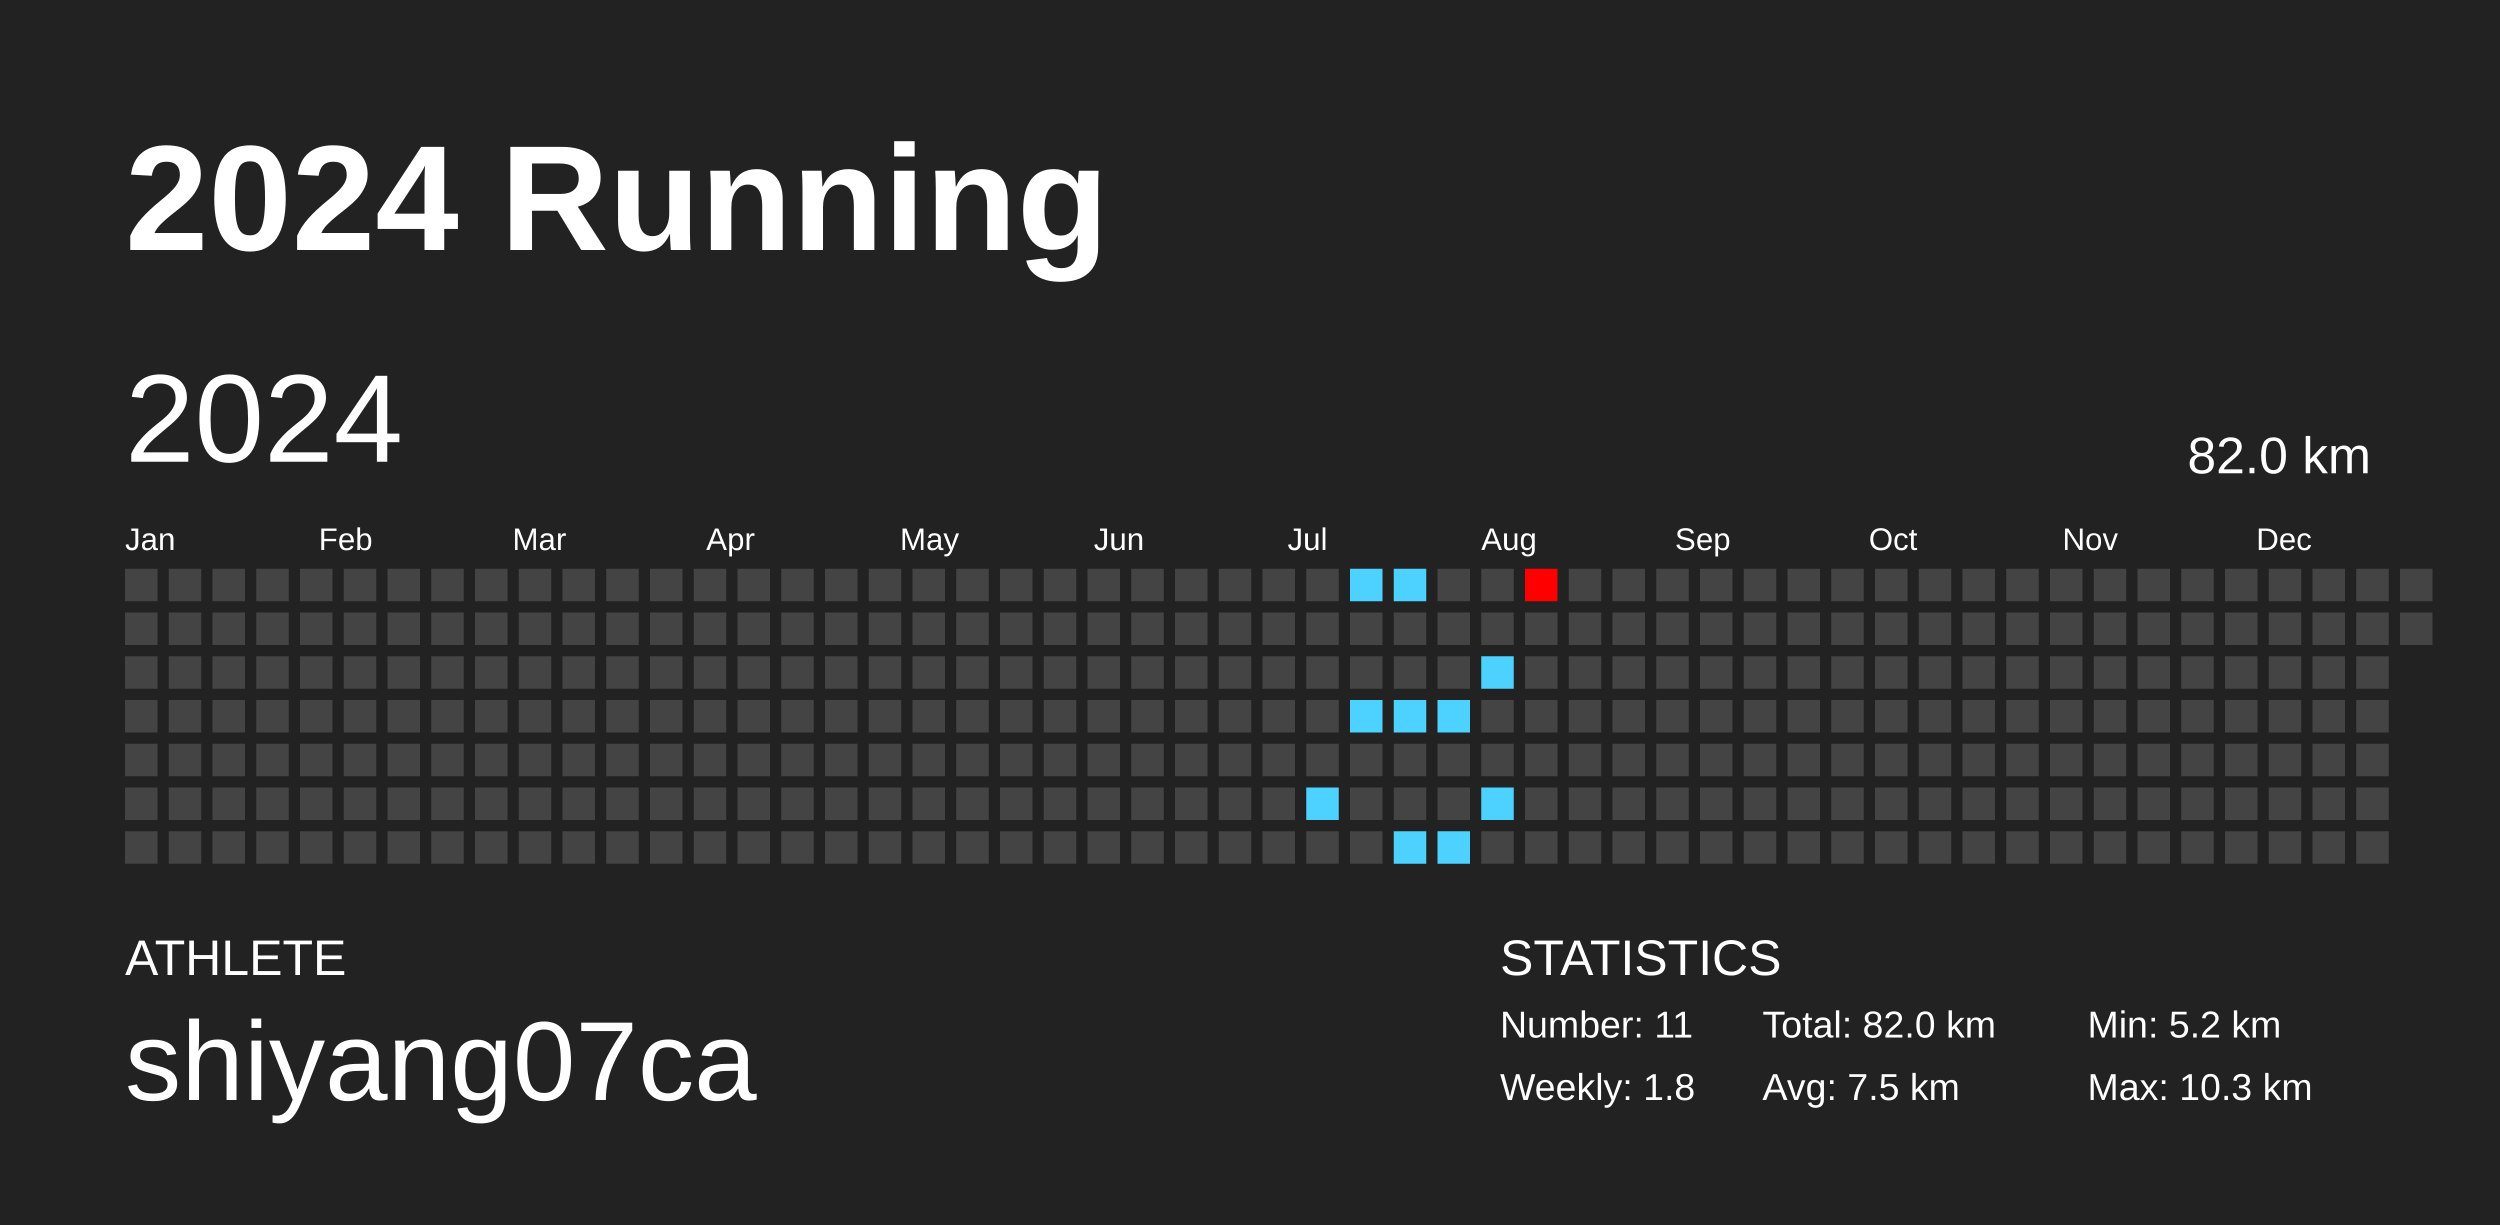
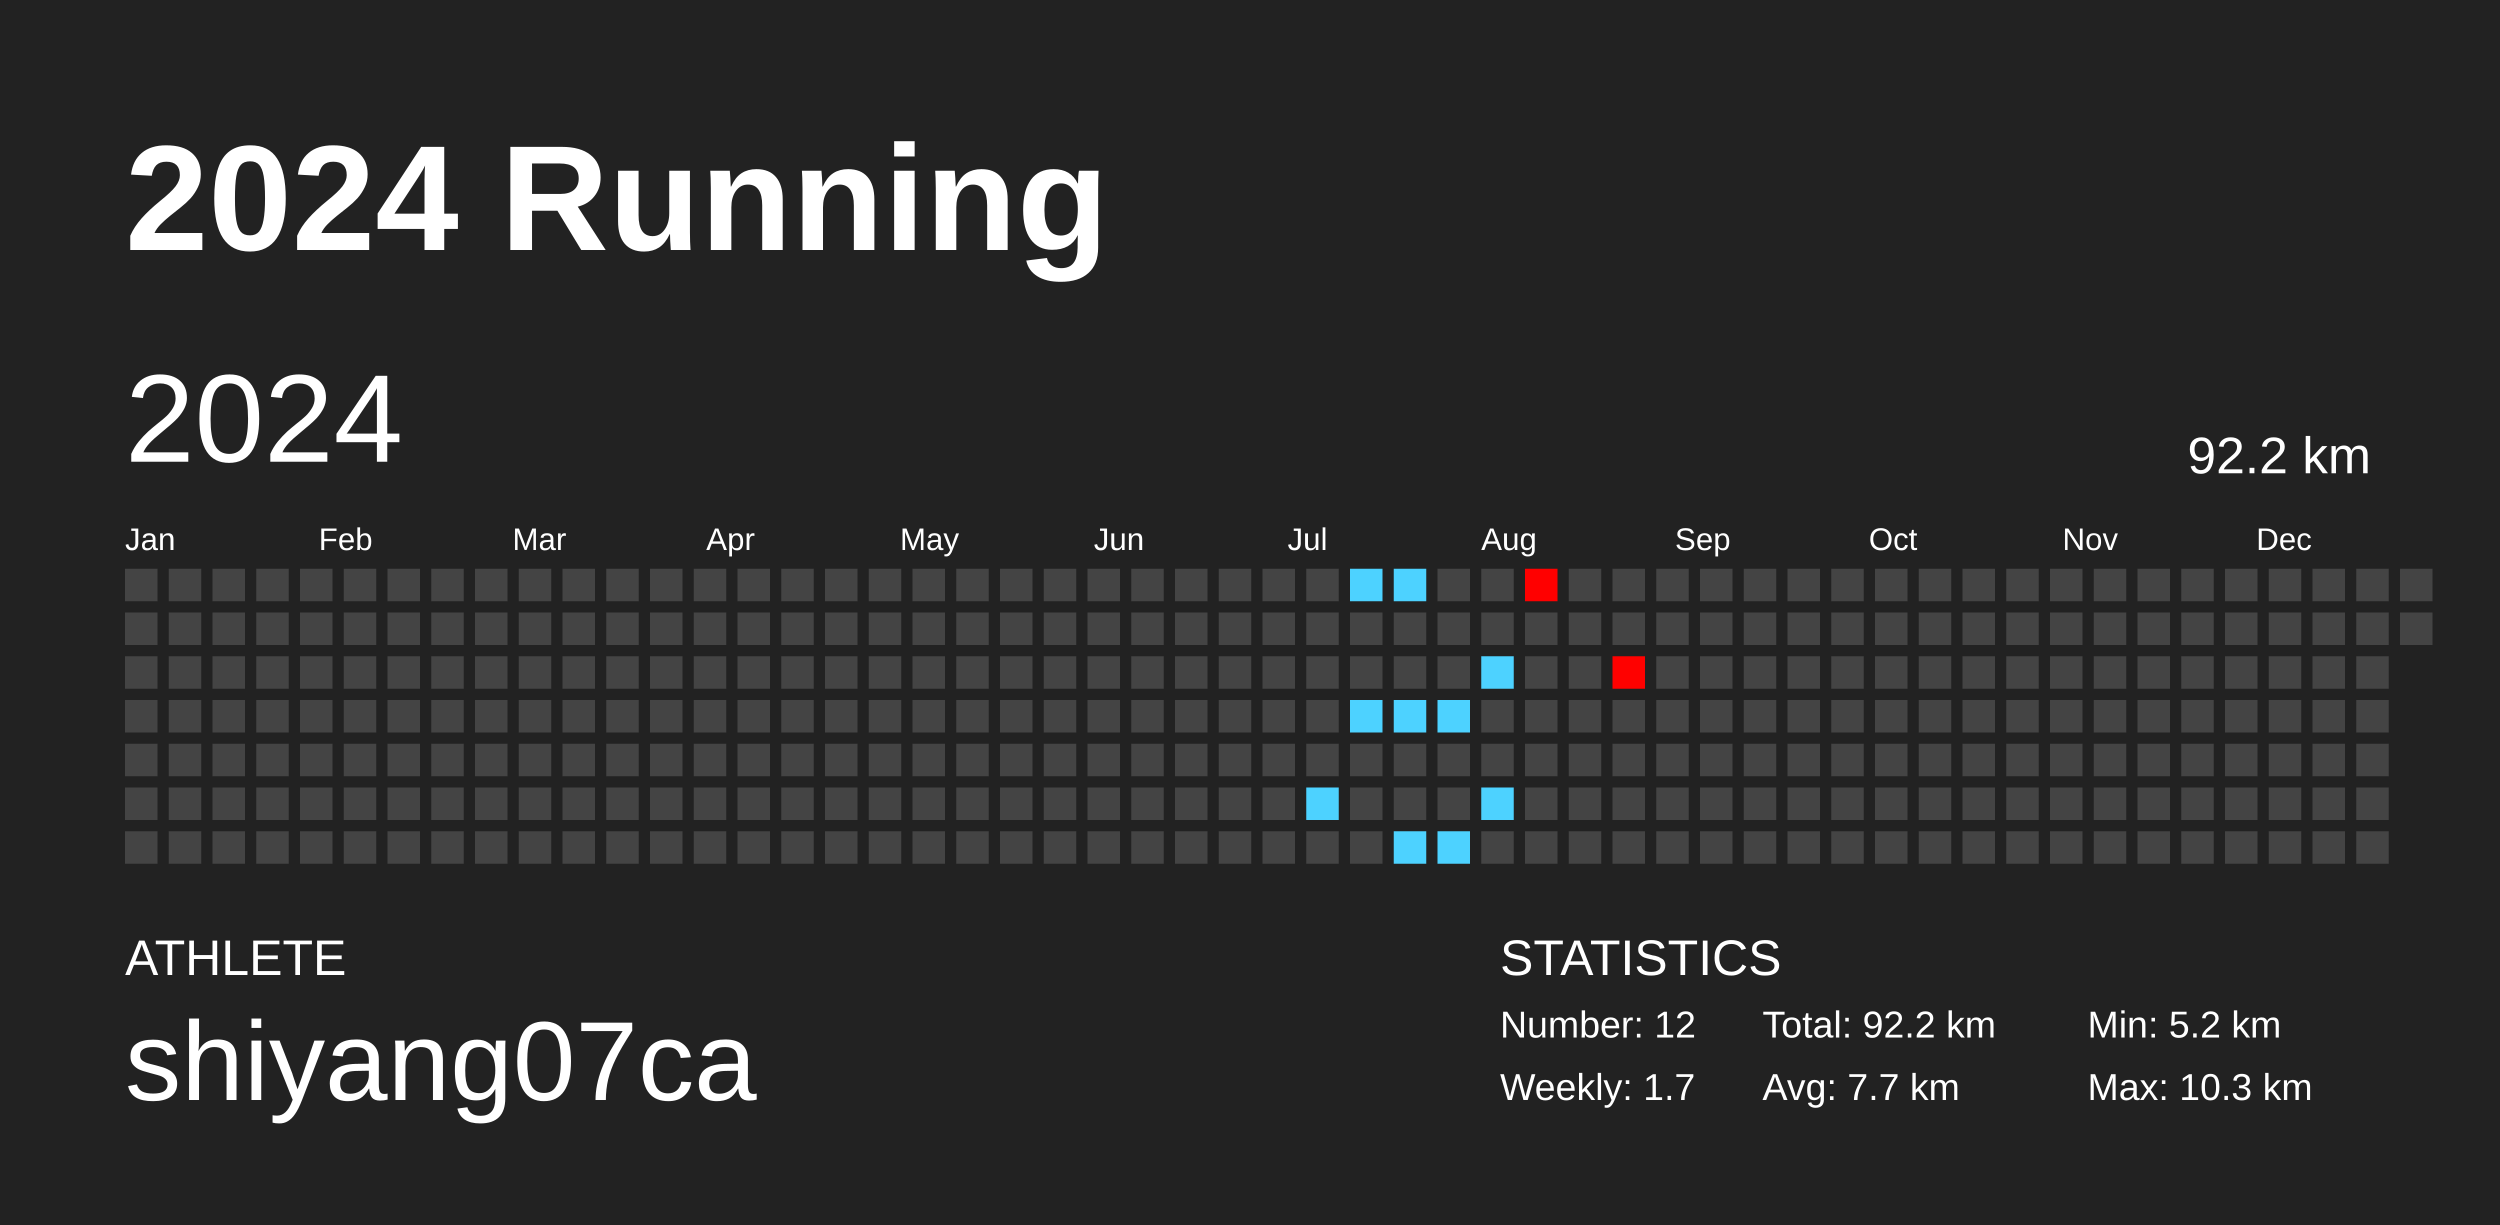
<svg xmlns="http://www.w3.org/2000/svg" baseProfile="full" height="98mm" version="1.1" viewBox="0,0,200,98" width="200mm">
  <defs />
  <rect fill="#222222" height="98" width="200" x="0" y="0" />
  <text fill="#FFFFFF" style="font-size:12px; font-family:Arial; font-weight:bold;" x="10" y="20">2024 Running</text>
  <text fill="#FFFFFF" style="font-size:4px; font-family:Arial" x="10" y="78">ATHLETE</text>
  <text fill="#FFFFFF" style="font-size:9px; font-family:Arial" x="10" y="88">shiyang07ca</text>
  <text fill="#FFFFFF" style="font-size:4px; font-family:Arial" x="120" y="78">STATISTICS</text>
-   <text fill="#FFFFFF" style="font-size:3px; font-family:Arial" x="120" y="83">Number: 11</text>
-   <text fill="#FFFFFF" style="font-size:3px; font-family:Arial" x="120" y="88">Weekly: 1.8</text>
-   <text fill="#FFFFFF" style="font-size:3px; font-family:Arial" x="141" y="83">Total: 82.0 km</text>
-   <text fill="#FFFFFF" style="font-size:3px; font-family:Arial" x="141" y="88">Avg: 7.5 km</text>
+   <text fill="#FFFFFF" style="font-size:3px; font-family:Arial" x="120" y="83">Number: 12</text>
+   <text fill="#FFFFFF" style="font-size:3px; font-family:Arial" x="120" y="88">Weekly: 1.7</text>
+   <text fill="#FFFFFF" style="font-size:3px; font-family:Arial" x="141" y="83">Total: 92.2 km</text>
+   <text fill="#FFFFFF" style="font-size:3px; font-family:Arial" x="141" y="88">Avg: 7.7 km</text>
  <text fill="#FFFFFF" style="font-size:3px; font-family:Arial" x="167" y="83">Min: 5.2 km</text>
  <text fill="#FFFFFF" style="font-size:3px; font-family:Arial" x="167" y="88">Max: 10.3 km</text>
  <text dominant-baseline="hanging" fill="#FFFFFF" style="font-size:10.0px; font-family:Arial;" x="10" y="30">2024</text>
-   <text dominant-baseline="hanging" fill="#FFFFFF" style="font-size:4.125px; font-family:Arial;" x="175" y="35">82.0 km</text>
+   <text dominant-baseline="hanging" fill="#FFFFFF" style="font-size:4.125px; font-family:Arial;" x="175" y="35">92.2 km</text>
  <text fill="#FFFFFF" style="font-size:2.5px; font-family:Arial" x="10.0" y="44">Jan</text>
  <text fill="#FFFFFF" style="font-size:2.5px; font-family:Arial" x="25.5" y="44">Feb</text>
  <text fill="#FFFFFF" style="font-size:2.5px; font-family:Arial" x="41.0" y="44">Mar</text>
  <text fill="#FFFFFF" style="font-size:2.5px; font-family:Arial" x="56.5" y="44">Apr</text>
  <text fill="#FFFFFF" style="font-size:2.5px; font-family:Arial" x="72.0" y="44">May</text>
  <text fill="#FFFFFF" style="font-size:2.5px; font-family:Arial" x="87.5" y="44">Jun</text>
  <text fill="#FFFFFF" style="font-size:2.5px; font-family:Arial" x="103.0" y="44">Jul</text>
  <text fill="#FFFFFF" style="font-size:2.5px; font-family:Arial" x="118.5" y="44">Aug</text>
  <text fill="#FFFFFF" style="font-size:2.5px; font-family:Arial" x="134.0" y="44">Sep</text>
  <text fill="#FFFFFF" style="font-size:2.5px; font-family:Arial" x="149.5" y="44">Oct</text>
  <text fill="#FFFFFF" style="font-size:2.5px; font-family:Arial" x="165.0" y="44">Nov</text>
  <text fill="#FFFFFF" style="font-size:2.5px; font-family:Arial" x="180.5" y="44">Dec</text>
  <rect fill="#444444" height="2.6" width="2.6" x="10.0" y="45.5" />
  <rect fill="#444444" height="2.6" width="2.6" x="10.0" y="49.0" />
  <rect fill="#444444" height="2.6" width="2.6" x="10.0" y="52.5" />
  <rect fill="#444444" height="2.6" width="2.6" x="10.0" y="56.0" />
  <rect fill="#444444" height="2.6" width="2.6" x="10.0" y="59.5" />
  <rect fill="#444444" height="2.6" width="2.6" x="10.0" y="63.0" />
  <rect fill="#444444" height="2.6" width="2.6" x="10.0" y="66.5" />
  <rect fill="#444444" height="2.6" width="2.6" x="13.5" y="45.5" />
  <rect fill="#444444" height="2.6" width="2.6" x="13.5" y="49.0" />
  <rect fill="#444444" height="2.6" width="2.6" x="13.5" y="52.5" />
  <rect fill="#444444" height="2.6" width="2.6" x="13.5" y="56.0" />
  <rect fill="#444444" height="2.6" width="2.6" x="13.5" y="59.5" />
  <rect fill="#444444" height="2.6" width="2.6" x="13.5" y="63.0" />
  <rect fill="#444444" height="2.6" width="2.6" x="13.5" y="66.5" />
  <rect fill="#444444" height="2.6" width="2.6" x="17.0" y="45.5" />
  <rect fill="#444444" height="2.6" width="2.6" x="17.0" y="49.0" />
  <rect fill="#444444" height="2.6" width="2.6" x="17.0" y="52.5" />
  <rect fill="#444444" height="2.6" width="2.6" x="17.0" y="56.0" />
  <rect fill="#444444" height="2.6" width="2.6" x="17.0" y="59.5" />
  <rect fill="#444444" height="2.6" width="2.6" x="17.0" y="63.0" />
  <rect fill="#444444" height="2.6" width="2.6" x="17.0" y="66.5" />
  <rect fill="#444444" height="2.6" width="2.6" x="20.5" y="45.5" />
  <rect fill="#444444" height="2.6" width="2.6" x="20.5" y="49.0" />
  <rect fill="#444444" height="2.6" width="2.6" x="20.5" y="52.5" />
  <rect fill="#444444" height="2.6" width="2.6" x="20.5" y="56.0" />
  <rect fill="#444444" height="2.6" width="2.6" x="20.5" y="59.5" />
  <rect fill="#444444" height="2.6" width="2.6" x="20.5" y="63.0" />
  <rect fill="#444444" height="2.6" width="2.6" x="20.5" y="66.5" />
  <rect fill="#444444" height="2.6" width="2.6" x="24.0" y="45.5" />
  <rect fill="#444444" height="2.6" width="2.6" x="24.0" y="49.0" />
  <rect fill="#444444" height="2.6" width="2.6" x="24.0" y="52.5" />
  <rect fill="#444444" height="2.6" width="2.6" x="24.0" y="56.0" />
  <rect fill="#444444" height="2.6" width="2.6" x="24.0" y="59.5" />
  <rect fill="#444444" height="2.6" width="2.6" x="24.0" y="63.0" />
  <rect fill="#444444" height="2.6" width="2.6" x="24.0" y="66.5" />
  <rect fill="#444444" height="2.6" width="2.6" x="27.5" y="45.5" />
  <rect fill="#444444" height="2.6" width="2.6" x="27.5" y="49.0" />
  <rect fill="#444444" height="2.6" width="2.6" x="27.5" y="52.5" />
  <rect fill="#444444" height="2.6" width="2.6" x="27.5" y="56.0" />
  <rect fill="#444444" height="2.6" width="2.6" x="27.5" y="59.5" />
  <rect fill="#444444" height="2.6" width="2.6" x="27.5" y="63.0" />
  <rect fill="#444444" height="2.6" width="2.6" x="27.5" y="66.5" />
  <rect fill="#444444" height="2.6" width="2.6" x="31.0" y="45.5" />
  <rect fill="#444444" height="2.6" width="2.6" x="31.0" y="49.0" />
  <rect fill="#444444" height="2.6" width="2.6" x="31.0" y="52.5" />
  <rect fill="#444444" height="2.6" width="2.6" x="31.0" y="56.0" />
  <rect fill="#444444" height="2.6" width="2.6" x="31.0" y="59.5" />
  <rect fill="#444444" height="2.6" width="2.6" x="31.0" y="63.0" />
  <rect fill="#444444" height="2.6" width="2.6" x="31.0" y="66.5" />
  <rect fill="#444444" height="2.6" width="2.6" x="34.5" y="45.5" />
  <rect fill="#444444" height="2.6" width="2.6" x="34.5" y="49.0" />
  <rect fill="#444444" height="2.6" width="2.6" x="34.5" y="52.5" />
  <rect fill="#444444" height="2.6" width="2.6" x="34.5" y="56.0" />
  <rect fill="#444444" height="2.6" width="2.6" x="34.5" y="59.5" />
  <rect fill="#444444" height="2.6" width="2.6" x="34.5" y="63.0" />
  <rect fill="#444444" height="2.6" width="2.6" x="34.5" y="66.5" />
  <rect fill="#444444" height="2.6" width="2.6" x="38.0" y="45.5" />
  <rect fill="#444444" height="2.6" width="2.6" x="38.0" y="49.0" />
  <rect fill="#444444" height="2.6" width="2.6" x="38.0" y="52.5" />
  <rect fill="#444444" height="2.6" width="2.6" x="38.0" y="56.0" />
  <rect fill="#444444" height="2.6" width="2.6" x="38.0" y="59.5" />
  <rect fill="#444444" height="2.6" width="2.6" x="38.0" y="63.0" />
  <rect fill="#444444" height="2.6" width="2.6" x="38.0" y="66.5" />
  <rect fill="#444444" height="2.6" width="2.6" x="41.5" y="45.5" />
  <rect fill="#444444" height="2.6" width="2.6" x="41.5" y="49.0" />
  <rect fill="#444444" height="2.6" width="2.6" x="41.5" y="52.5" />
  <rect fill="#444444" height="2.6" width="2.6" x="41.5" y="56.0" />
  <rect fill="#444444" height="2.6" width="2.6" x="41.5" y="59.5" />
  <rect fill="#444444" height="2.6" width="2.6" x="41.5" y="63.0" />
  <rect fill="#444444" height="2.6" width="2.6" x="41.5" y="66.5" />
  <rect fill="#444444" height="2.6" width="2.6" x="45.0" y="45.5" />
  <rect fill="#444444" height="2.6" width="2.6" x="45.0" y="49.0" />
  <rect fill="#444444" height="2.6" width="2.6" x="45.0" y="52.5" />
  <rect fill="#444444" height="2.6" width="2.6" x="45.0" y="56.0" />
  <rect fill="#444444" height="2.6" width="2.6" x="45.0" y="59.5" />
  <rect fill="#444444" height="2.6" width="2.6" x="45.0" y="63.0" />
  <rect fill="#444444" height="2.6" width="2.6" x="45.0" y="66.5" />
  <rect fill="#444444" height="2.6" width="2.6" x="48.5" y="45.5" />
  <rect fill="#444444" height="2.6" width="2.6" x="48.5" y="49.0" />
  <rect fill="#444444" height="2.6" width="2.6" x="48.5" y="52.5" />
  <rect fill="#444444" height="2.6" width="2.6" x="48.5" y="56.0" />
  <rect fill="#444444" height="2.6" width="2.6" x="48.5" y="59.5" />
  <rect fill="#444444" height="2.6" width="2.6" x="48.5" y="63.0" />
  <rect fill="#444444" height="2.6" width="2.6" x="48.5" y="66.5" />
  <rect fill="#444444" height="2.6" width="2.6" x="52.0" y="45.5" />
  <rect fill="#444444" height="2.6" width="2.6" x="52.0" y="49.0" />
  <rect fill="#444444" height="2.6" width="2.6" x="52.0" y="52.5" />
  <rect fill="#444444" height="2.6" width="2.6" x="52.0" y="56.0" />
  <rect fill="#444444" height="2.6" width="2.6" x="52.0" y="59.5" />
  <rect fill="#444444" height="2.6" width="2.6" x="52.0" y="63.0" />
  <rect fill="#444444" height="2.6" width="2.6" x="52.0" y="66.5" />
  <rect fill="#444444" height="2.6" width="2.6" x="55.5" y="45.5" />
  <rect fill="#444444" height="2.6" width="2.6" x="55.5" y="49.0" />
  <rect fill="#444444" height="2.6" width="2.6" x="55.5" y="52.5" />
  <rect fill="#444444" height="2.6" width="2.6" x="55.5" y="56.0" />
  <rect fill="#444444" height="2.6" width="2.6" x="55.5" y="59.5" />
  <rect fill="#444444" height="2.6" width="2.6" x="55.5" y="63.0" />
  <rect fill="#444444" height="2.6" width="2.6" x="55.5" y="66.5" />
  <rect fill="#444444" height="2.6" width="2.6" x="59.0" y="45.5" />
  <rect fill="#444444" height="2.6" width="2.6" x="59.0" y="49.0" />
  <rect fill="#444444" height="2.6" width="2.6" x="59.0" y="52.5" />
  <rect fill="#444444" height="2.6" width="2.6" x="59.0" y="56.0" />
  <rect fill="#444444" height="2.6" width="2.6" x="59.0" y="59.5" />
  <rect fill="#444444" height="2.6" width="2.6" x="59.0" y="63.0" />
  <rect fill="#444444" height="2.6" width="2.6" x="59.0" y="66.5" />
  <rect fill="#444444" height="2.6" width="2.6" x="62.5" y="45.5" />
  <rect fill="#444444" height="2.6" width="2.6" x="62.5" y="49.0" />
  <rect fill="#444444" height="2.6" width="2.6" x="62.5" y="52.5" />
  <rect fill="#444444" height="2.6" width="2.6" x="62.5" y="56.0" />
  <rect fill="#444444" height="2.6" width="2.6" x="62.5" y="59.5" />
  <rect fill="#444444" height="2.6" width="2.6" x="62.5" y="63.0" />
  <rect fill="#444444" height="2.6" width="2.6" x="62.5" y="66.5" />
  <rect fill="#444444" height="2.6" width="2.6" x="66.0" y="45.5" />
  <rect fill="#444444" height="2.6" width="2.6" x="66.0" y="49.0" />
  <rect fill="#444444" height="2.6" width="2.6" x="66.0" y="52.5" />
  <rect fill="#444444" height="2.6" width="2.6" x="66.0" y="56.0" />
  <rect fill="#444444" height="2.6" width="2.6" x="66.0" y="59.5" />
  <rect fill="#444444" height="2.6" width="2.6" x="66.0" y="63.0" />
  <rect fill="#444444" height="2.6" width="2.6" x="66.0" y="66.5" />
  <rect fill="#444444" height="2.6" width="2.6" x="69.5" y="45.5" />
  <rect fill="#444444" height="2.6" width="2.6" x="69.5" y="49.0" />
  <rect fill="#444444" height="2.6" width="2.6" x="69.5" y="52.5" />
  <rect fill="#444444" height="2.6" width="2.6" x="69.5" y="56.0" />
  <rect fill="#444444" height="2.6" width="2.6" x="69.5" y="59.5" />
  <rect fill="#444444" height="2.6" width="2.6" x="69.5" y="63.0" />
  <rect fill="#444444" height="2.6" width="2.6" x="69.5" y="66.5" />
  <rect fill="#444444" height="2.6" width="2.6" x="73.0" y="45.5" />
  <rect fill="#444444" height="2.6" width="2.6" x="73.0" y="49.0" />
  <rect fill="#444444" height="2.6" width="2.6" x="73.0" y="52.5" />
  <rect fill="#444444" height="2.6" width="2.6" x="73.0" y="56.0" />
  <rect fill="#444444" height="2.6" width="2.6" x="73.0" y="59.5" />
  <rect fill="#444444" height="2.6" width="2.6" x="73.0" y="63.0" />
  <rect fill="#444444" height="2.6" width="2.6" x="73.0" y="66.5" />
  <rect fill="#444444" height="2.6" width="2.6" x="76.5" y="45.5" />
  <rect fill="#444444" height="2.6" width="2.6" x="76.5" y="49.0" />
  <rect fill="#444444" height="2.6" width="2.6" x="76.5" y="52.5" />
  <rect fill="#444444" height="2.6" width="2.6" x="76.5" y="56.0" />
  <rect fill="#444444" height="2.6" width="2.6" x="76.5" y="59.5" />
  <rect fill="#444444" height="2.6" width="2.6" x="76.5" y="63.0" />
  <rect fill="#444444" height="2.6" width="2.6" x="76.5" y="66.5" />
  <rect fill="#444444" height="2.6" width="2.6" x="80.0" y="45.5" />
  <rect fill="#444444" height="2.6" width="2.6" x="80.0" y="49.0" />
  <rect fill="#444444" height="2.6" width="2.6" x="80.0" y="52.5" />
  <rect fill="#444444" height="2.6" width="2.6" x="80.0" y="56.0" />
  <rect fill="#444444" height="2.6" width="2.6" x="80.0" y="59.5" />
  <rect fill="#444444" height="2.6" width="2.6" x="80.0" y="63.0" />
  <rect fill="#444444" height="2.6" width="2.6" x="80.0" y="66.5" />
  <rect fill="#444444" height="2.6" width="2.6" x="83.5" y="45.5" />
  <rect fill="#444444" height="2.6" width="2.6" x="83.5" y="49.0" />
  <rect fill="#444444" height="2.6" width="2.6" x="83.5" y="52.5" />
  <rect fill="#444444" height="2.6" width="2.6" x="83.5" y="56.0" />
  <rect fill="#444444" height="2.6" width="2.6" x="83.5" y="59.5" />
  <rect fill="#444444" height="2.6" width="2.6" x="83.5" y="63.0" />
  <rect fill="#444444" height="2.6" width="2.6" x="83.5" y="66.5" />
  <rect fill="#444444" height="2.6" width="2.6" x="87.0" y="45.5" />
  <rect fill="#444444" height="2.6" width="2.6" x="87.0" y="49.0" />
  <rect fill="#444444" height="2.6" width="2.6" x="87.0" y="52.5" />
  <rect fill="#444444" height="2.6" width="2.6" x="87.0" y="56.0" />
  <rect fill="#444444" height="2.6" width="2.6" x="87.0" y="59.5" />
  <rect fill="#444444" height="2.6" width="2.6" x="87.0" y="63.0" />
  <rect fill="#444444" height="2.6" width="2.6" x="87.0" y="66.5" />
  <rect fill="#444444" height="2.6" width="2.6" x="90.5" y="45.5" />
  <rect fill="#444444" height="2.6" width="2.6" x="90.5" y="49.0" />
  <rect fill="#444444" height="2.6" width="2.6" x="90.5" y="52.5" />
  <rect fill="#444444" height="2.6" width="2.6" x="90.5" y="56.0" />
  <rect fill="#444444" height="2.6" width="2.6" x="90.5" y="59.5" />
  <rect fill="#444444" height="2.6" width="2.6" x="90.5" y="63.0" />
  <rect fill="#444444" height="2.6" width="2.6" x="90.5" y="66.5" />
  <rect fill="#444444" height="2.6" width="2.6" x="94.0" y="45.5" />
  <rect fill="#444444" height="2.6" width="2.6" x="94.0" y="49.0" />
  <rect fill="#444444" height="2.6" width="2.6" x="94.0" y="52.5" />
  <rect fill="#444444" height="2.6" width="2.6" x="94.0" y="56.0" />
  <rect fill="#444444" height="2.6" width="2.6" x="94.0" y="59.5" />
  <rect fill="#444444" height="2.6" width="2.6" x="94.0" y="63.0" />
  <rect fill="#444444" height="2.6" width="2.6" x="94.0" y="66.5" />
  <rect fill="#444444" height="2.6" width="2.6" x="97.5" y="45.5" />
  <rect fill="#444444" height="2.6" width="2.6" x="97.5" y="49.0" />
  <rect fill="#444444" height="2.6" width="2.6" x="97.5" y="52.5" />
  <rect fill="#444444" height="2.6" width="2.6" x="97.5" y="56.0" />
  <rect fill="#444444" height="2.6" width="2.6" x="97.5" y="59.5" />
  <rect fill="#444444" height="2.6" width="2.6" x="97.5" y="63.0" />
  <rect fill="#444444" height="2.6" width="2.6" x="97.5" y="66.5" />
  <rect fill="#444444" height="2.6" width="2.6" x="101.0" y="45.5" />
  <rect fill="#444444" height="2.6" width="2.6" x="101.0" y="49.0" />
  <rect fill="#444444" height="2.6" width="2.6" x="101.0" y="52.5" />
  <rect fill="#444444" height="2.6" width="2.6" x="101.0" y="56.0" />
  <rect fill="#444444" height="2.6" width="2.6" x="101.0" y="59.5" />
  <rect fill="#444444" height="2.6" width="2.6" x="101.0" y="63.0" />
  <rect fill="#444444" height="2.6" width="2.6" x="101.0" y="66.5" />
  <rect fill="#444444" height="2.6" width="2.6" x="104.5" y="45.5" />
  <rect fill="#444444" height="2.6" width="2.6" x="104.5" y="49.0" />
  <rect fill="#444444" height="2.6" width="2.6" x="104.5" y="52.5" />
  <rect fill="#444444" height="2.6" width="2.6" x="104.5" y="56.0" />
  <rect fill="#444444" height="2.6" width="2.6" x="104.5" y="59.5" />
  <rect fill="#4dd2ff" height="2.6" width="2.6" x="104.5" y="63.0" />
  <rect fill="#444444" height="2.6" width="2.6" x="104.5" y="66.5" />
  <rect fill="#4dd2ff" height="2.6" width="2.6" x="108.0" y="45.5" />
  <rect fill="#444444" height="2.6" width="2.6" x="108.0" y="49.0" />
  <rect fill="#444444" height="2.6" width="2.6" x="108.0" y="52.5" />
  <rect fill="#4dd2ff" height="2.6" width="2.6" x="108.0" y="56.0" />
  <rect fill="#444444" height="2.6" width="2.6" x="108.0" y="59.5" />
  <rect fill="#444444" height="2.6" width="2.6" x="108.0" y="63.0" />
  <rect fill="#444444" height="2.6" width="2.6" x="108.0" y="66.5" />
  <rect fill="#4dd2ff" height="2.6" width="2.6" x="111.5" y="45.5" />
  <rect fill="#444444" height="2.6" width="2.6" x="111.5" y="49.0" />
  <rect fill="#444444" height="2.6" width="2.6" x="111.5" y="52.5" />
  <rect fill="#4dd2ff" height="2.6" width="2.6" x="111.5" y="56.0" />
  <rect fill="#444444" height="2.6" width="2.6" x="111.5" y="59.5" />
  <rect fill="#444444" height="2.6" width="2.6" x="111.5" y="63.0" />
  <rect fill="#4dd2ff" height="2.6" width="2.6" x="111.5" y="66.5" />
  <rect fill="#444444" height="2.6" width="2.6" x="115.0" y="45.5" />
  <rect fill="#444444" height="2.6" width="2.6" x="115.0" y="49.0" />
  <rect fill="#444444" height="2.6" width="2.6" x="115.0" y="52.5" />
  <rect fill="#4dd2ff" height="2.6" width="2.6" x="115.0" y="56.0" />
  <rect fill="#444444" height="2.6" width="2.6" x="115.0" y="59.5" />
  <rect fill="#444444" height="2.6" width="2.6" x="115.0" y="63.0" />
  <rect fill="#4dd2ff" height="2.6" width="2.6" x="115.0" y="66.5" />
  <rect fill="#444444" height="2.6" width="2.6" x="118.5" y="45.5" />
  <rect fill="#444444" height="2.6" width="2.6" x="118.5" y="49.0" />
  <rect fill="#4dd2ff" height="2.6" width="2.6" x="118.5" y="52.5" />
  <rect fill="#444444" height="2.6" width="2.6" x="118.5" y="56.0" />
  <rect fill="#444444" height="2.6" width="2.6" x="118.5" y="59.5" />
  <rect fill="#4dd2ff" height="2.6" width="2.6" x="118.5" y="63.0" />
  <rect fill="#444444" height="2.6" width="2.6" x="118.5" y="66.5" />
  <rect fill="#ff0000" height="2.6" width="2.6" x="122.0" y="45.5" />
  <rect fill="#444444" height="2.6" width="2.6" x="122.0" y="49.0" />
  <rect fill="#444444" height="2.6" width="2.6" x="122.0" y="52.5" />
  <rect fill="#444444" height="2.6" width="2.6" x="122.0" y="56.0" />
  <rect fill="#444444" height="2.6" width="2.6" x="122.0" y="59.5" />
  <rect fill="#444444" height="2.6" width="2.6" x="122.0" y="63.0" />
  <rect fill="#444444" height="2.6" width="2.6" x="122.0" y="66.5" />
  <rect fill="#444444" height="2.6" width="2.6" x="125.5" y="45.5" />
  <rect fill="#444444" height="2.6" width="2.6" x="125.5" y="49.0" />
  <rect fill="#444444" height="2.6" width="2.6" x="125.5" y="52.5" />
  <rect fill="#444444" height="2.6" width="2.6" x="125.5" y="56.0" />
  <rect fill="#444444" height="2.6" width="2.6" x="125.5" y="59.5" />
  <rect fill="#444444" height="2.6" width="2.6" x="125.5" y="63.0" />
  <rect fill="#444444" height="2.6" width="2.6" x="125.5" y="66.5" />
  <rect fill="#444444" height="2.6" width="2.6" x="129.0" y="45.5" />
  <rect fill="#444444" height="2.6" width="2.6" x="129.0" y="49.0" />
-   <rect fill="#444444" height="2.6" width="2.6" x="129.0" y="52.5" />
+   <rect fill="#ff0100" height="2.6" width="2.6" x="129.0" y="52.5" />
  <rect fill="#444444" height="2.6" width="2.6" x="129.0" y="56.0" />
  <rect fill="#444444" height="2.6" width="2.6" x="129.0" y="59.5" />
  <rect fill="#444444" height="2.6" width="2.6" x="129.0" y="63.0" />
  <rect fill="#444444" height="2.6" width="2.6" x="129.0" y="66.5" />
  <rect fill="#444444" height="2.6" width="2.6" x="132.5" y="45.5" />
  <rect fill="#444444" height="2.6" width="2.6" x="132.5" y="49.0" />
  <rect fill="#444444" height="2.6" width="2.6" x="132.5" y="52.5" />
  <rect fill="#444444" height="2.6" width="2.6" x="132.5" y="56.0" />
  <rect fill="#444444" height="2.6" width="2.6" x="132.5" y="59.5" />
  <rect fill="#444444" height="2.6" width="2.6" x="132.5" y="63.0" />
  <rect fill="#444444" height="2.6" width="2.6" x="132.5" y="66.5" />
  <rect fill="#444444" height="2.6" width="2.6" x="136.0" y="45.5" />
  <rect fill="#444444" height="2.6" width="2.6" x="136.0" y="49.0" />
  <rect fill="#444444" height="2.6" width="2.6" x="136.0" y="52.5" />
  <rect fill="#444444" height="2.6" width="2.6" x="136.0" y="56.0" />
  <rect fill="#444444" height="2.6" width="2.6" x="136.0" y="59.5" />
  <rect fill="#444444" height="2.6" width="2.6" x="136.0" y="63.0" />
  <rect fill="#444444" height="2.6" width="2.6" x="136.0" y="66.5" />
  <rect fill="#444444" height="2.6" width="2.6" x="139.5" y="45.5" />
  <rect fill="#444444" height="2.6" width="2.6" x="139.5" y="49.0" />
  <rect fill="#444444" height="2.6" width="2.6" x="139.5" y="52.5" />
  <rect fill="#444444" height="2.6" width="2.6" x="139.5" y="56.0" />
  <rect fill="#444444" height="2.6" width="2.6" x="139.5" y="59.5" />
  <rect fill="#444444" height="2.6" width="2.6" x="139.5" y="63.0" />
  <rect fill="#444444" height="2.6" width="2.6" x="139.5" y="66.5" />
  <rect fill="#444444" height="2.6" width="2.6" x="143.0" y="45.5" />
  <rect fill="#444444" height="2.6" width="2.6" x="143.0" y="49.0" />
  <rect fill="#444444" height="2.6" width="2.6" x="143.0" y="52.5" />
  <rect fill="#444444" height="2.6" width="2.6" x="143.0" y="56.0" />
  <rect fill="#444444" height="2.6" width="2.6" x="143.0" y="59.5" />
  <rect fill="#444444" height="2.6" width="2.6" x="143.0" y="63.0" />
  <rect fill="#444444" height="2.6" width="2.6" x="143.0" y="66.5" />
  <rect fill="#444444" height="2.6" width="2.6" x="146.5" y="45.5" />
  <rect fill="#444444" height="2.6" width="2.6" x="146.5" y="49.0" />
  <rect fill="#444444" height="2.6" width="2.6" x="146.5" y="52.5" />
  <rect fill="#444444" height="2.6" width="2.6" x="146.5" y="56.0" />
  <rect fill="#444444" height="2.6" width="2.6" x="146.5" y="59.5" />
  <rect fill="#444444" height="2.6" width="2.6" x="146.5" y="63.0" />
  <rect fill="#444444" height="2.6" width="2.6" x="146.5" y="66.5" />
  <rect fill="#444444" height="2.6" width="2.6" x="150.0" y="45.5" />
  <rect fill="#444444" height="2.6" width="2.6" x="150.0" y="49.0" />
  <rect fill="#444444" height="2.6" width="2.6" x="150.0" y="52.5" />
  <rect fill="#444444" height="2.6" width="2.6" x="150.0" y="56.0" />
  <rect fill="#444444" height="2.6" width="2.6" x="150.0" y="59.5" />
  <rect fill="#444444" height="2.6" width="2.6" x="150.0" y="63.0" />
  <rect fill="#444444" height="2.6" width="2.6" x="150.0" y="66.5" />
  <rect fill="#444444" height="2.6" width="2.6" x="153.5" y="45.5" />
  <rect fill="#444444" height="2.6" width="2.6" x="153.5" y="49.0" />
  <rect fill="#444444" height="2.6" width="2.6" x="153.5" y="52.5" />
  <rect fill="#444444" height="2.6" width="2.6" x="153.5" y="56.0" />
  <rect fill="#444444" height="2.6" width="2.6" x="153.5" y="59.5" />
  <rect fill="#444444" height="2.6" width="2.6" x="153.5" y="63.0" />
  <rect fill="#444444" height="2.6" width="2.6" x="153.5" y="66.5" />
  <rect fill="#444444" height="2.6" width="2.6" x="157.0" y="45.5" />
  <rect fill="#444444" height="2.6" width="2.6" x="157.0" y="49.0" />
  <rect fill="#444444" height="2.6" width="2.6" x="157.0" y="52.5" />
  <rect fill="#444444" height="2.6" width="2.6" x="157.0" y="56.0" />
  <rect fill="#444444" height="2.6" width="2.6" x="157.0" y="59.5" />
  <rect fill="#444444" height="2.6" width="2.6" x="157.0" y="63.0" />
  <rect fill="#444444" height="2.6" width="2.6" x="157.0" y="66.5" />
  <rect fill="#444444" height="2.6" width="2.6" x="160.5" y="45.5" />
  <rect fill="#444444" height="2.6" width="2.6" x="160.5" y="49.0" />
  <rect fill="#444444" height="2.6" width="2.6" x="160.5" y="52.5" />
  <rect fill="#444444" height="2.6" width="2.6" x="160.5" y="56.0" />
  <rect fill="#444444" height="2.6" width="2.6" x="160.5" y="59.5" />
  <rect fill="#444444" height="2.6" width="2.6" x="160.5" y="63.0" />
  <rect fill="#444444" height="2.6" width="2.6" x="160.5" y="66.5" />
  <rect fill="#444444" height="2.6" width="2.6" x="164.0" y="45.5" />
  <rect fill="#444444" height="2.6" width="2.6" x="164.0" y="49.0" />
  <rect fill="#444444" height="2.6" width="2.6" x="164.0" y="52.5" />
  <rect fill="#444444" height="2.6" width="2.6" x="164.0" y="56.0" />
  <rect fill="#444444" height="2.6" width="2.6" x="164.0" y="59.5" />
  <rect fill="#444444" height="2.6" width="2.6" x="164.0" y="63.0" />
  <rect fill="#444444" height="2.6" width="2.6" x="164.0" y="66.5" />
  <rect fill="#444444" height="2.6" width="2.6" x="167.5" y="45.5" />
  <rect fill="#444444" height="2.6" width="2.6" x="167.5" y="49.0" />
  <rect fill="#444444" height="2.6" width="2.6" x="167.5" y="52.5" />
  <rect fill="#444444" height="2.6" width="2.6" x="167.5" y="56.0" />
  <rect fill="#444444" height="2.6" width="2.6" x="167.5" y="59.5" />
  <rect fill="#444444" height="2.6" width="2.6" x="167.5" y="63.0" />
  <rect fill="#444444" height="2.6" width="2.6" x="167.5" y="66.5" />
  <rect fill="#444444" height="2.6" width="2.6" x="171.0" y="45.5" />
  <rect fill="#444444" height="2.6" width="2.6" x="171.0" y="49.0" />
  <rect fill="#444444" height="2.6" width="2.6" x="171.0" y="52.5" />
  <rect fill="#444444" height="2.6" width="2.6" x="171.0" y="56.0" />
  <rect fill="#444444" height="2.6" width="2.6" x="171.0" y="59.5" />
  <rect fill="#444444" height="2.6" width="2.6" x="171.0" y="63.0" />
  <rect fill="#444444" height="2.6" width="2.6" x="171.0" y="66.5" />
  <rect fill="#444444" height="2.6" width="2.6" x="174.5" y="45.5" />
  <rect fill="#444444" height="2.6" width="2.6" x="174.5" y="49.0" />
  <rect fill="#444444" height="2.6" width="2.6" x="174.5" y="52.5" />
  <rect fill="#444444" height="2.6" width="2.6" x="174.5" y="56.0" />
  <rect fill="#444444" height="2.6" width="2.6" x="174.5" y="59.5" />
  <rect fill="#444444" height="2.6" width="2.6" x="174.5" y="63.0" />
  <rect fill="#444444" height="2.6" width="2.6" x="174.5" y="66.5" />
  <rect fill="#444444" height="2.6" width="2.6" x="178.0" y="45.5" />
  <rect fill="#444444" height="2.6" width="2.6" x="178.0" y="49.0" />
  <rect fill="#444444" height="2.6" width="2.6" x="178.0" y="52.5" />
  <rect fill="#444444" height="2.6" width="2.6" x="178.0" y="56.0" />
  <rect fill="#444444" height="2.6" width="2.6" x="178.0" y="59.5" />
  <rect fill="#444444" height="2.6" width="2.6" x="178.0" y="63.0" />
  <rect fill="#444444" height="2.6" width="2.6" x="178.0" y="66.5" />
  <rect fill="#444444" height="2.6" width="2.6" x="181.5" y="45.5" />
  <rect fill="#444444" height="2.6" width="2.6" x="181.5" y="49.0" />
  <rect fill="#444444" height="2.6" width="2.6" x="181.5" y="52.5" />
  <rect fill="#444444" height="2.6" width="2.6" x="181.5" y="56.0" />
  <rect fill="#444444" height="2.6" width="2.6" x="181.5" y="59.5" />
  <rect fill="#444444" height="2.6" width="2.6" x="181.5" y="63.0" />
  <rect fill="#444444" height="2.6" width="2.6" x="181.5" y="66.5" />
  <rect fill="#444444" height="2.6" width="2.6" x="185.0" y="45.5" />
  <rect fill="#444444" height="2.6" width="2.6" x="185.0" y="49.0" />
  <rect fill="#444444" height="2.6" width="2.6" x="185.0" y="52.5" />
  <rect fill="#444444" height="2.6" width="2.6" x="185.0" y="56.0" />
  <rect fill="#444444" height="2.6" width="2.6" x="185.0" y="59.5" />
  <rect fill="#444444" height="2.6" width="2.6" x="185.0" y="63.0" />
  <rect fill="#444444" height="2.6" width="2.6" x="185.0" y="66.5" />
  <rect fill="#444444" height="2.6" width="2.6" x="188.5" y="45.5" />
  <rect fill="#444444" height="2.6" width="2.6" x="188.5" y="49.0" />
  <rect fill="#444444" height="2.6" width="2.6" x="188.5" y="52.5" />
  <rect fill="#444444" height="2.6" width="2.6" x="188.5" y="56.0" />
  <rect fill="#444444" height="2.6" width="2.6" x="188.5" y="59.5" />
  <rect fill="#444444" height="2.6" width="2.6" x="188.5" y="63.0" />
  <rect fill="#444444" height="2.6" width="2.6" x="188.5" y="66.5" />
  <rect fill="#444444" height="2.6" width="2.6" x="192.0" y="45.5" />
  <rect fill="#444444" height="2.6" width="2.6" x="192.0" y="49.0" />
</svg>
